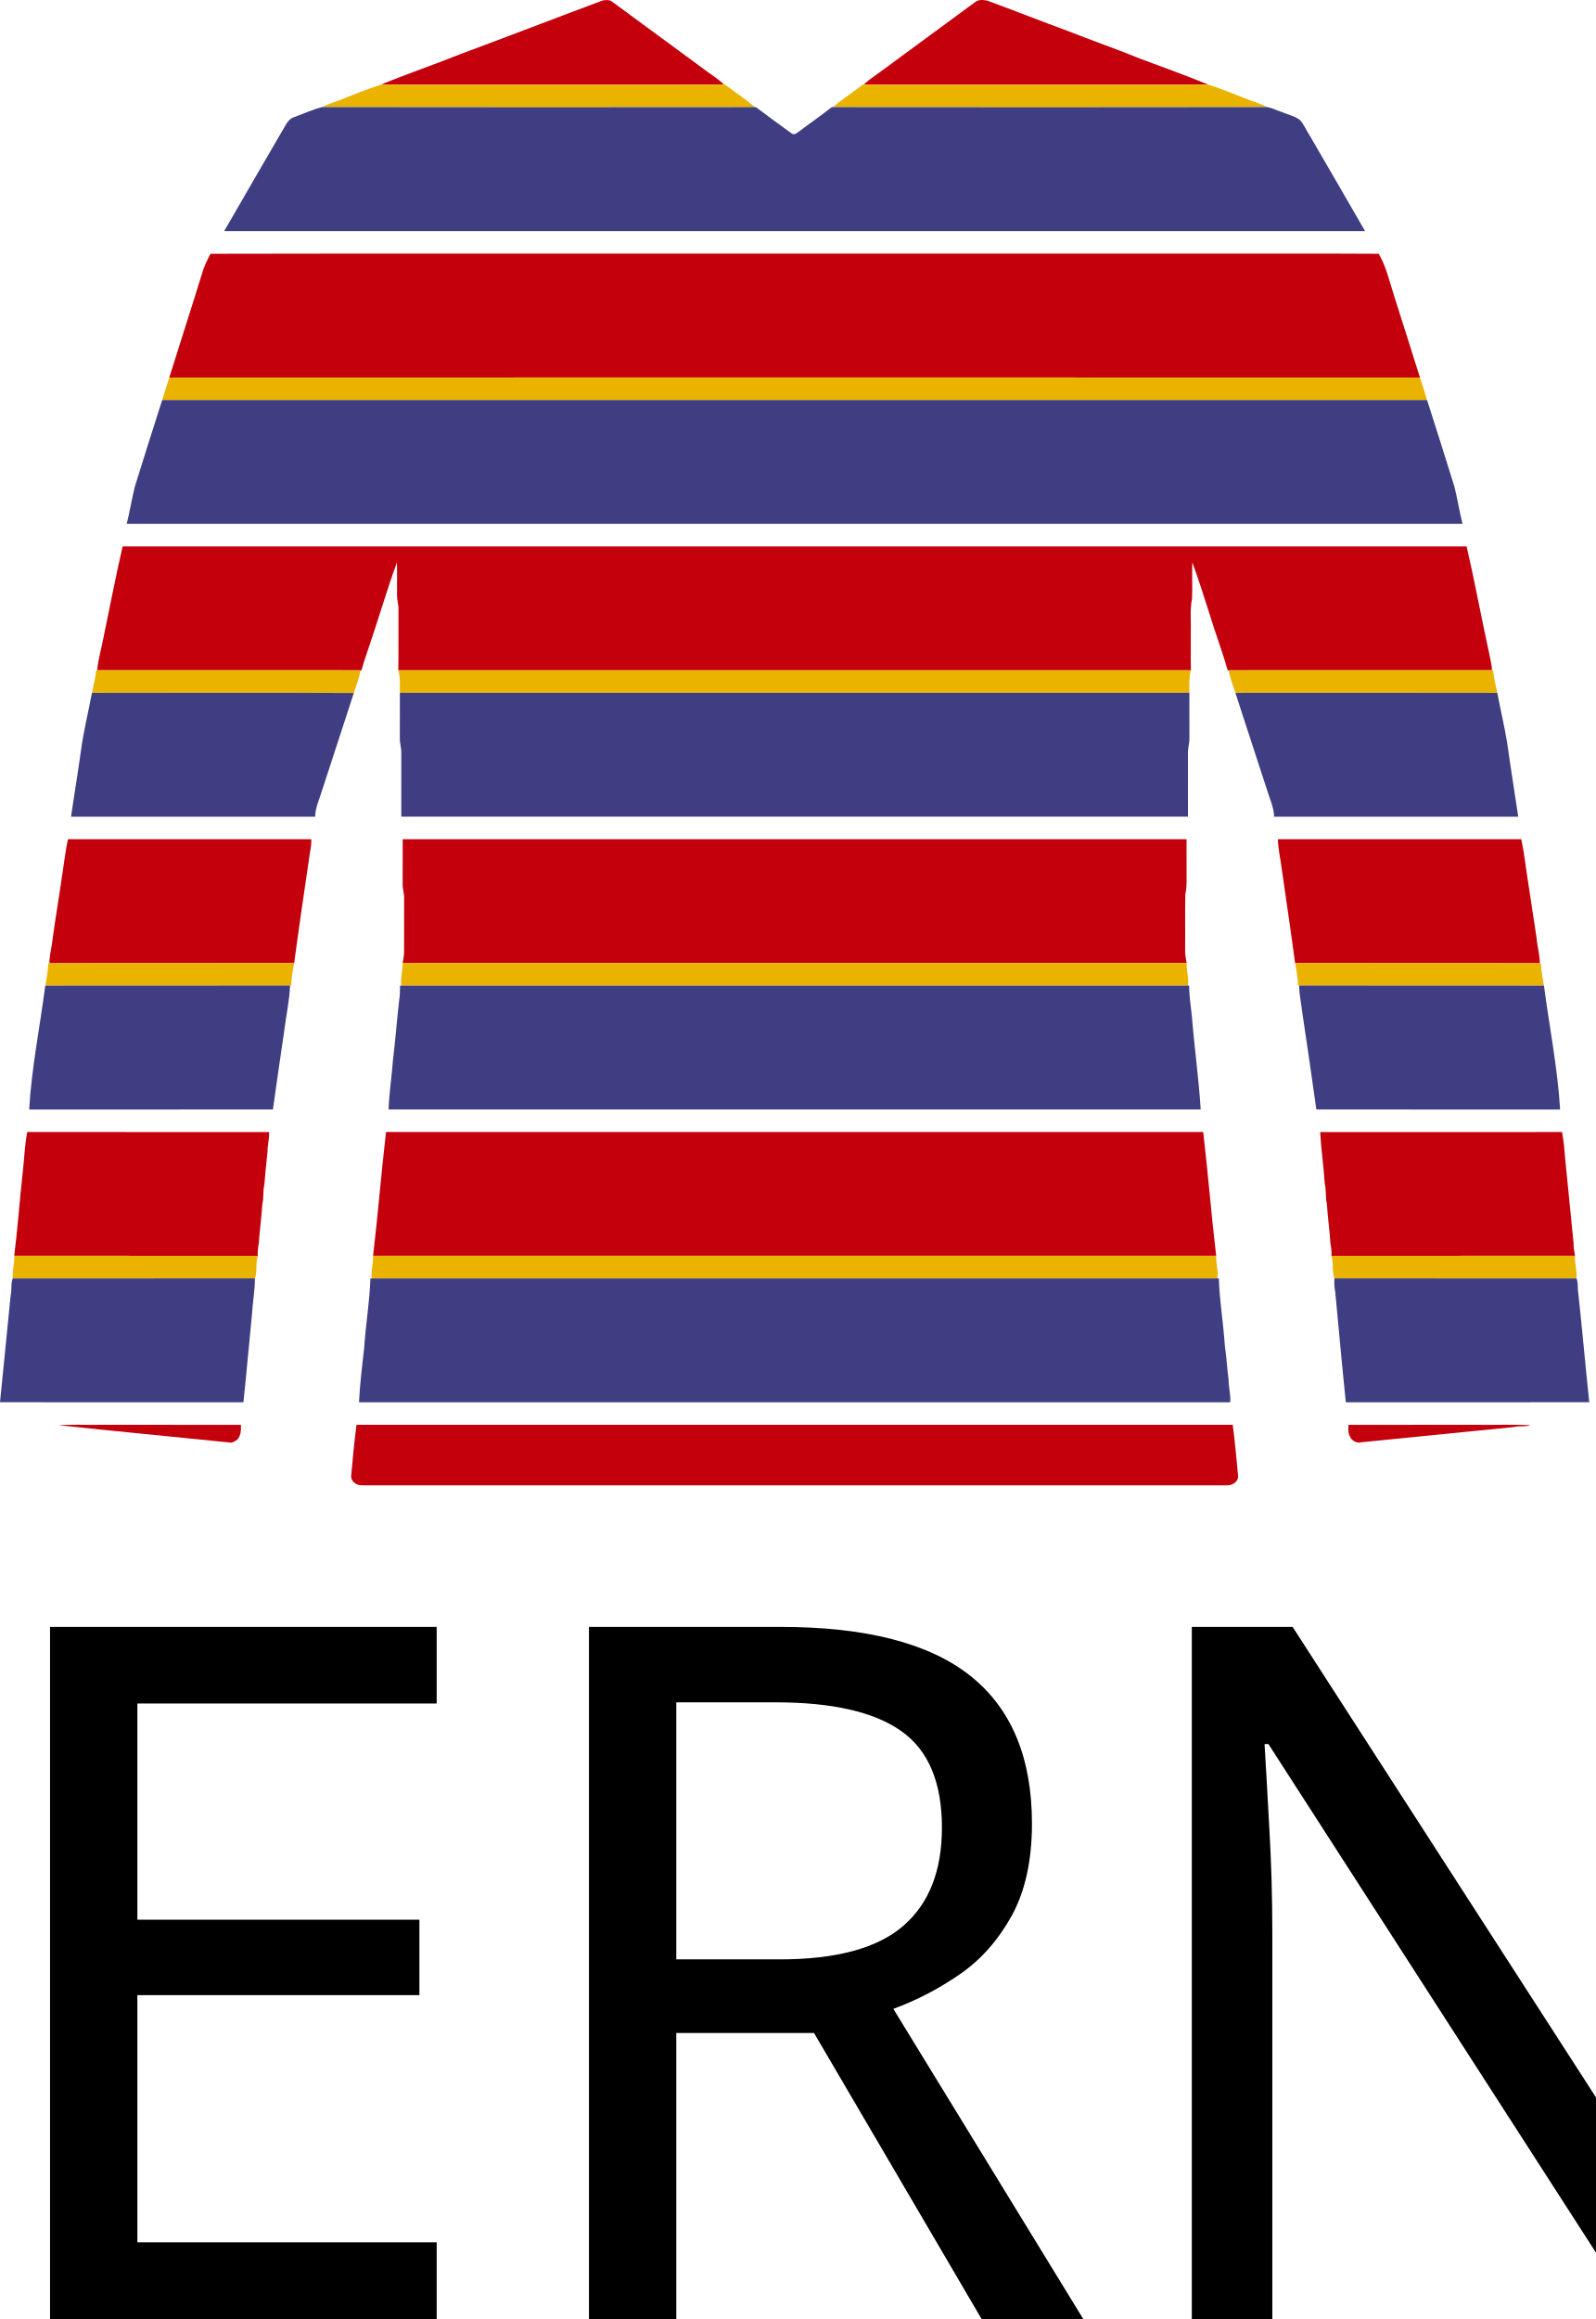
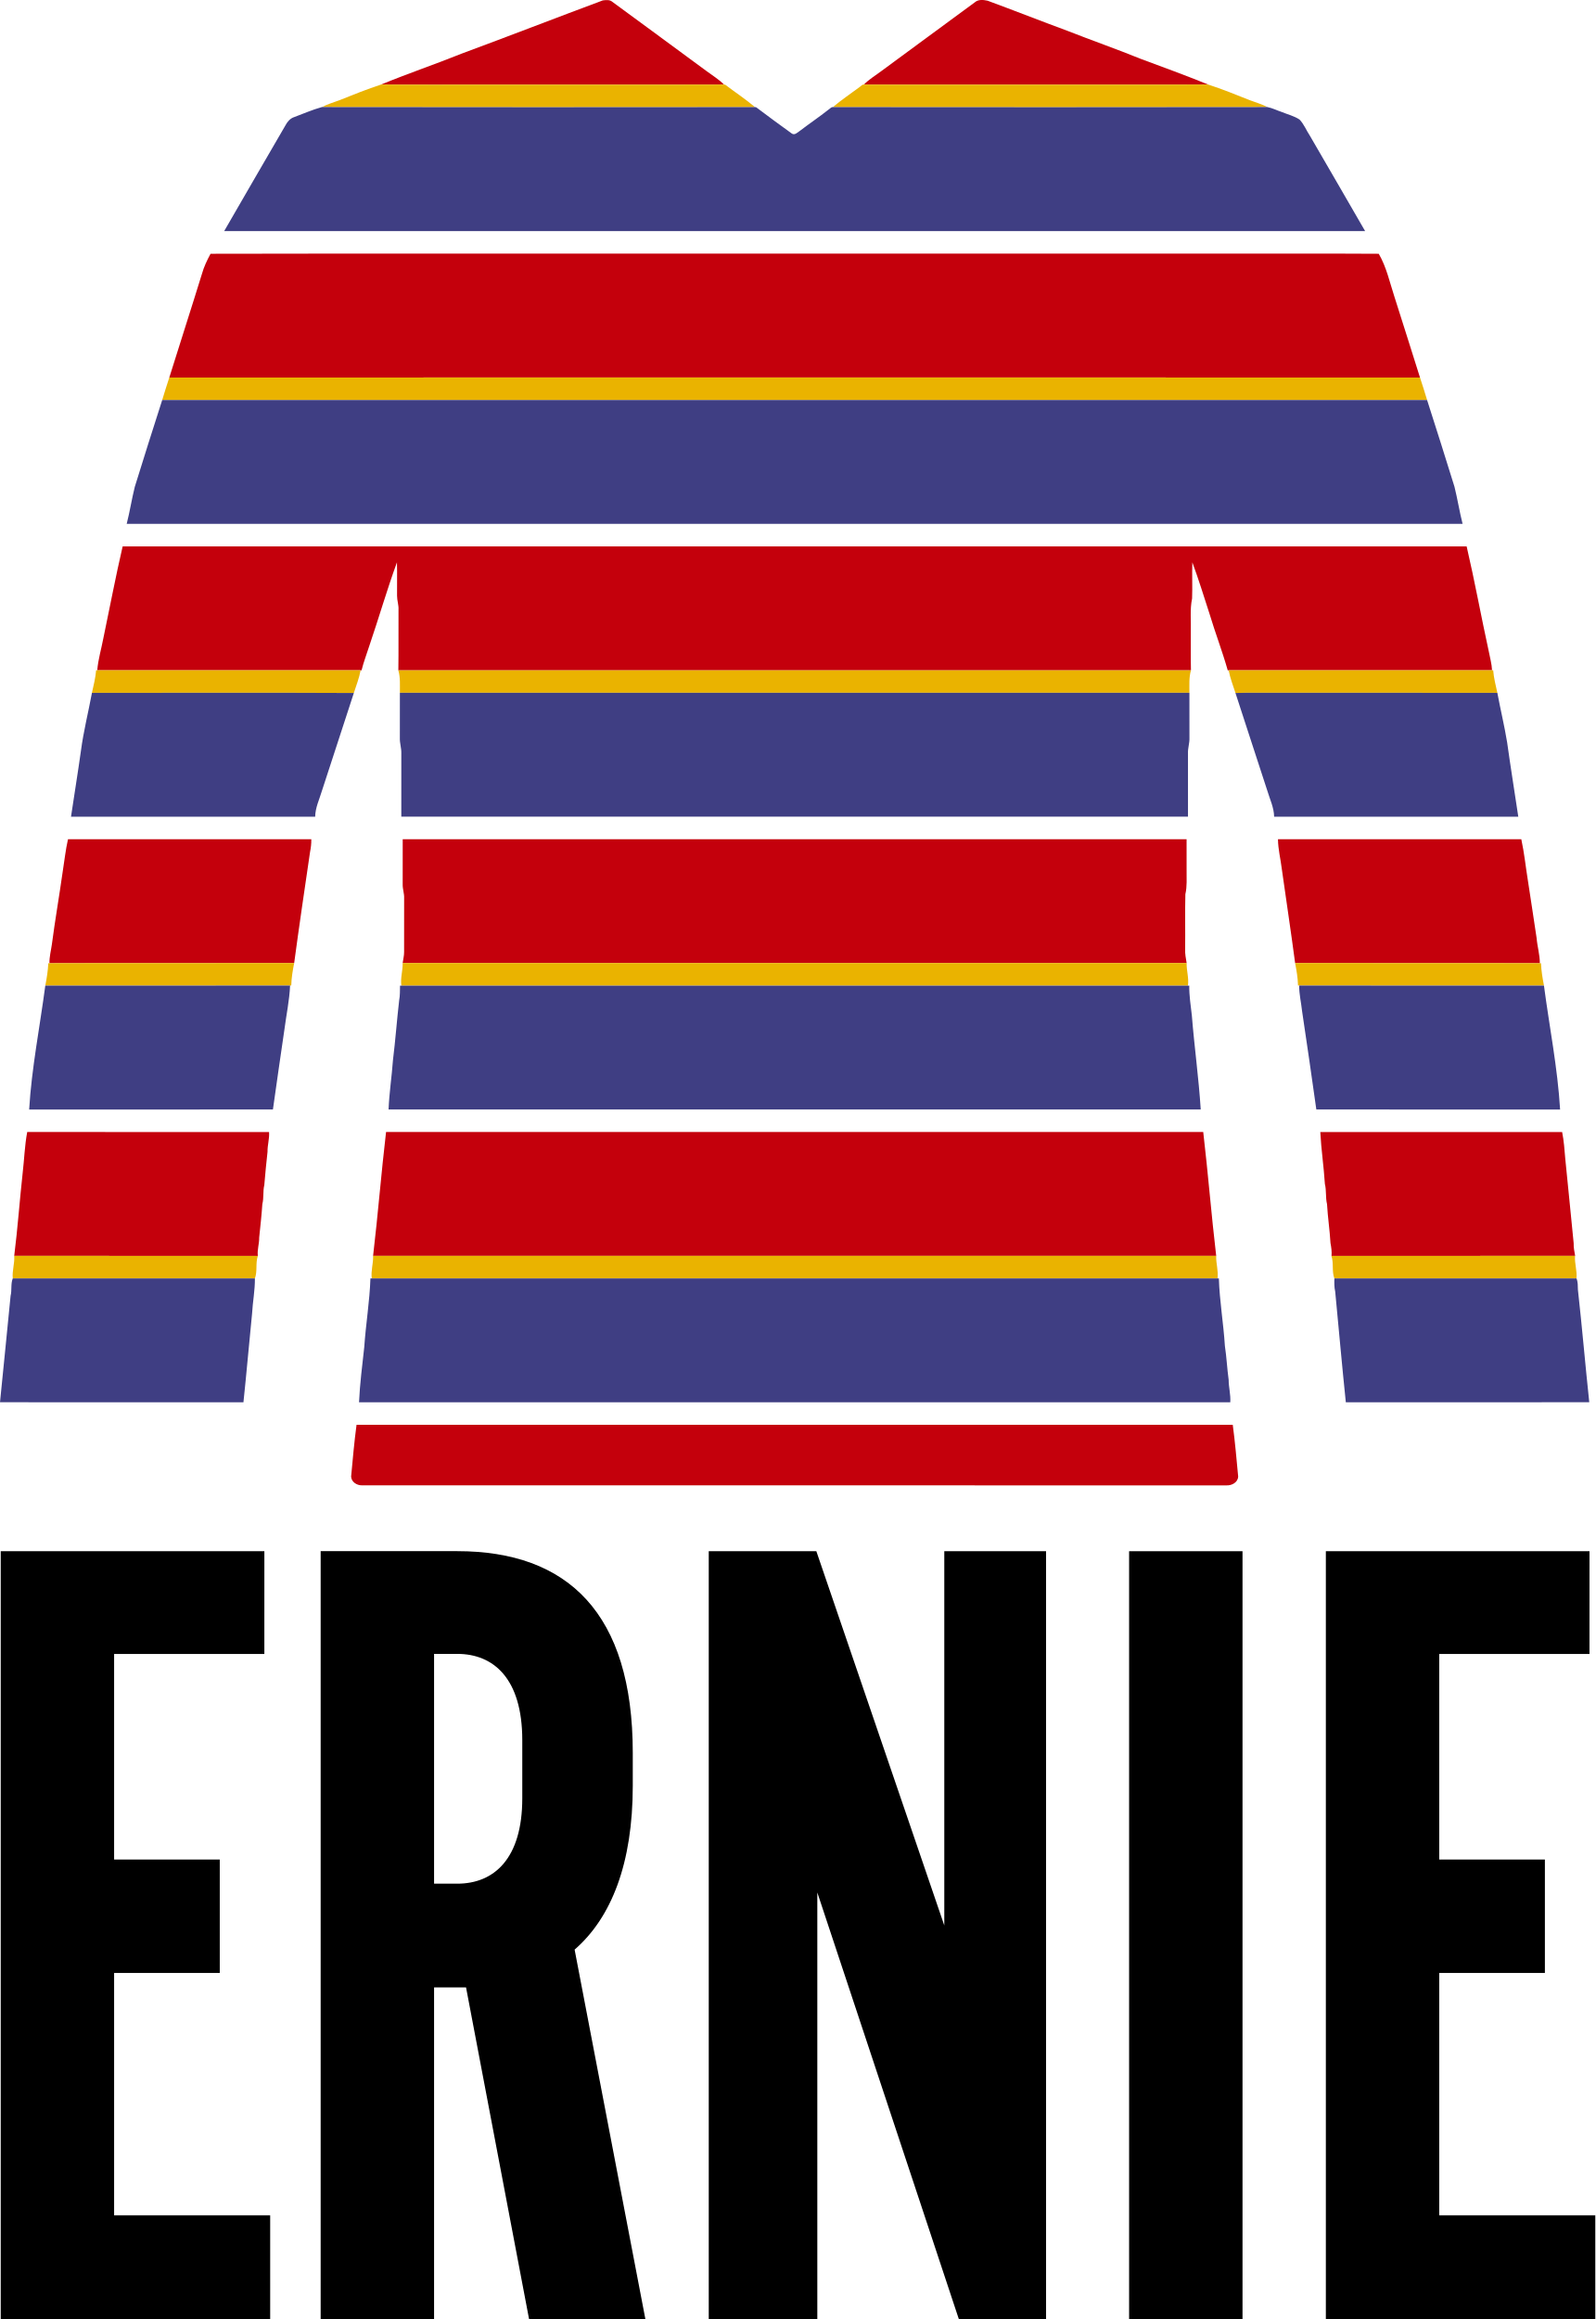
- <svg xmlns="http://www.w3.org/2000/svg" id="svg22" version="1.1" viewBox="0 0 83.614 121.513" height="121.513mm" width="83.614mm">
-   <defs id="defs16">
-     <rect id="rect32" height="49.893" width="104.321" y="123.22" x="50.649" />
-     <rect id="rect26" height="71.06" width="94.494" y="112.637" x="65.768" />
-   </defs>
-   <g transform="translate(-61.48335,-100.4294)" id="layer1">
-     <text style="font-style:normal;font-weight:normal;font-size:10.583px;line-height:1.25;font-family:sans-serif;white-space:pre;shape-inside:url(#rect26);fill:#000000;fill-opacity:1;stroke:none;" id="text24" xml:space="preserve" />
-     <text style="font-size:50.8px;line-height:1.25;font-family:OPTIAlternateOne;-inkscape-font-specification:OPTIAlternateOne;white-space:pre;shape-inside:url(#rect32);" id="text30" xml:space="preserve" />
-     <text id="text38" y="221.942" x="59.185" style="font-size:50.8px;line-height:1.25;font-family:OPTIAlternateOne;-inkscape-font-specification:OPTIAlternateOne;stroke-width:0.265" xml:space="preserve">
-       <tspan style="stroke-width:0.265" y="221.942" x="59.185" id="tspan36">ERNIE</tspan>
-     </text>
-     <g transform="matrix(0.07376139,0,0,0.07376139,55.00194,96.08939)" id="g286">
-       <g id="#c4000cff">
-         <path fill="#c4000c" opacity="1.00" d="M 415.87,96.95 C 449.4,84.54 482.72,71.6 516.21,59.13 c 2.23,-0.25 4.82,-0.63 6.67,0.96 22.29,16.42 44.67,32.73 66.93,49.2 4.19,3.15 8.77,5.86 12.47,9.62 -56.76,0.21 -113.52,0.03 -170.28,0.09 -24.41,-0.07 -48.82,0.16 -73.23,-0.13 18.85,-7.79 38.2,-14.3 57.1,-21.92 z" id="path164" />
-         <path fill="#c4000c" opacity="1.00" d="m 780.53,60.49 c 2.48,-2.19 6.1,-1.79 9.09,-1.13 18.94,6.98 37.72,14.39 56.66,21.37 17.3,6.82 34.88,12.92 52.1,19.93 16,5.93 32.04,11.78 47.85,18.21 -46.74,0.3 -93.49,0.04 -140.23,0.13 -34.76,-0.06 -69.52,0.11 -104.28,-0.09 3.69,-3.76 8.28,-6.47 12.47,-9.63 22.07,-16.32 44.25,-32.49 66.34,-48.79 z" id="path166" />
-         <path fill="#c4000c" opacity="1.00" d="m 237.47,239.12 c 123.17,-0.27 246.35,-0.04 369.52,-0.12 111.34,0 222.68,0 334.01,0 42.18,0.08 84.35,-0.15 126.53,0.12 5.46,9.37 7.74,20.08 11.07,30.3 6.08,19.2 12.23,38.39 18.24,57.62 -296.23,-0.07 -592.45,-0.07 -888.68,0 7.66,-24.58 15.63,-49.06 23.2,-73.66 1.39,-5.02 3.66,-9.7 6.11,-14.26 z" id="path168" />
-         <path fill="#c4000c" opacity="1.00" d="m 175.01,447.01 c 318.32,-0.02 636.65,-0.01 954.98,0 5.74,24.67 10.26,49.62 15.68,74.37 0.84,4.52 2.17,8.99 2.36,13.61 -62.38,0.04 -124.75,-0.03 -187.12,0.03 l -0.68,0.01 c -3.85,-13.58 -8.94,-26.79 -13,-40.32 -3.95,-12.16 -7.71,-24.41 -12.15,-36.4 -0.3,8.56 0.15,17.14 -0.18,25.7 -1.65,7.89 -0.63,15.99 -0.9,23.99 0.05,9.01 -0.11,18.02 0.09,27.03 -187.73,-0.05 -375.45,-0.05 -563.18,0 0.22,-14.36 0.01,-28.72 0.11,-43.08 0.2,-3.35 -1.05,-6.55 -1.03,-9.89 -0.09,-7.91 0.16,-15.83 -0.07,-23.75 -7.12,19.48 -12.84,39.44 -19.55,59.07 -1.86,5.88 -4.12,11.65 -5.6,17.65 l -0.68,-0.01 c -62.37,-0.06 -124.74,0.01 -187.12,-0.03 0.62,-7.7 2.9,-15.16 4.33,-22.73 4.58,-21.75 8.67,-43.61 13.71,-65.25 z" id="path170" />
-         <path fill="#c4000c" opacity="1.00" d="m 136.18,655 c 57.63,0.02 115.26,-0.03 172.88,0.02 0.07,3.07 -0.29,6.12 -0.9,9.13 -3.86,26.26 -7.73,52.52 -11.27,78.82 -57.96,0.13 -115.92,-0.1 -173.88,0.11 -0.12,-4.51 1.09,-8.91 1.71,-13.34 2.25,-17.17 5.23,-34.22 7.65,-51.36 1.27,-7.79 2.04,-15.68 3.81,-23.38 z" id="path172" />
-         <path fill="#c4000c" opacity="1.00" d="M 374.01,655.01 C 559.67,655 745.33,655 930.99,655 c 0.02,7.33 0,14.66 0.01,22 -0.08,5.7 0.44,11.47 -0.88,17.08 -0.31,12.97 0,25.96 -0.15,38.94 -0.17,3.35 0.51,6.65 1.05,9.95 -185.68,0.05 -371.36,0.05 -557.04,0 0.34,-2.64 1.06,-5.24 1.02,-7.91 0.02,-12.7 -0.03,-25.4 0.02,-38.1 0.17,-3.36 -1.13,-6.56 -1.03,-9.91 0.02,-10.68 0,-21.36 0.02,-32.04 z" id="path174" />
-         <path fill="#c4000c" opacity="1.00" d="m 995.93,655.02 c 57.63,-0.05 115.26,0 172.89,-0.02 2.13,9.72 3.1,19.64 4.7,29.45 2.01,13.61 4.23,27.19 6.19,40.82 0.48,5.97 2.31,11.8 2.28,17.81 -57.96,-0.21 -115.92,0.02 -173.88,-0.11 -2.94,-22.25 -6.32,-44.46 -9.44,-66.69 -0.84,-7.09 -2.68,-14.09 -2.74,-21.26 z" id="path176" />
-         <path fill="#c4000c" opacity="1.00" d="m 107.21,862.99 c 57.28,0.03 114.56,-0.02 171.84,0.03 0.35,4.72 -1.2,9.28 -1.09,13.99 -0.88,7.9 -1.65,15.81 -2.3,23.73 -1.08,4.43 -0.24,9.06 -1.39,13.49 -0.52,7.94 -1.43,15.84 -2.24,23.75 0.1,4.39 -1.5,8.63 -0.96,13.04 -57.7,-0.07 -115.4,0.03 -173.1,-0.05 2.47,-19.6 3.84,-39.33 6.01,-58.97 1.14,-9.66 1.41,-19.43 3.23,-29.01 z" id="path178" />
-         <path fill="#c4000c" opacity="1.00" d="m 362.18,862.99 c 193.55,0.02 387.09,0.02 580.64,0 3.44,29.29 5.75,58.69 9.21,87.98 -199.69,0.05 -399.37,0.05 -599.06,0 3.46,-29.29 5.77,-58.69 9.21,-87.98 z" id="path180" />
-         <path fill="#c4000c" opacity="1.00" d="m 1025.95,863.02 c 57.28,-0.05 114.56,0 171.84,-0.02 1.24,6.27 1.71,12.66 2.23,19.03 2.12,19.97 3.87,39.96 5.96,59.94 -0.08,3.04 0.48,6.02 1.05,9 -57.7,0.08 -115.4,-0.02 -173.1,0.05 0.27,-3.08 -0.16,-6.12 -0.74,-9.12 -0.53,-9.26 -1.95,-18.42 -2.46,-27.67 -1.16,-4.71 -0.34,-9.62 -1.52,-14.33 -0.77,-12.33 -2.64,-24.56 -3.26,-36.88 z" id="path182" />
-         <path fill="#c4000c" opacity="1.00" d="m 129.66,1071.31 c 9.75,-0.72 19.57,-0.11 29.34,-0.31 33.35,0.01 66.69,-0.03 100.04,0.02 0.2,3.66 0.02,7.58 -2.52,10.49 -1.74,1.21 -3.83,2.66 -6.06,2 -40.25,-4.12 -80.61,-7.96 -120.8,-12.2 z" id="path184" />
-         <path fill="#c4000c" opacity="1.00" d="m 341.2,1070.99 c 207.53,0.02 415.07,0.02 622.6,0 1.64,12.23 2.69,24.51 3.85,36.78 -0.26,4.28 -4.72,6.5 -8.58,6.24 -204.71,-0.04 -409.42,0.03 -614.12,-0.03 -3.61,0 -7.36,-2.35 -7.6,-6.21 1.16,-12.28 2.21,-24.56 3.85,-36.78 z" id="path186" />
-         <path fill="#c4000c" opacity="1.00" d="m 1045.96,1071.02 c 30.34,-0.05 60.69,-0.01 91.04,-0.02 12.75,0.19 25.55,-0.4 38.29,0.3 -3.75,1.39 -7.87,0.17 -11.68,1.29 -36.11,3.57 -72.18,7.26 -108.29,10.8 -3.34,1.02 -7.14,-1.15 -8.34,-4.34 -1.41,-2.45 -0.92,-5.35 -1.02,-8.03 z" id="path188" />
-       </g>
-       <g id="#eab300ff">
-         <path fill="#eab300" opacity="1.00" d="m 329.04,130.05 c 9.82,-3.96 19.69,-7.88 29.73,-11.18 24.41,0.29 48.82,0.06 73.23,0.13 56.76,-0.06 113.52,0.12 170.28,-0.09 l 0.81,0.07 c 7.05,5.36 14.47,10.26 21.25,15.96 -102.58,0.08 -205.17,0.14 -307.75,-0.03 3.96,-2.06 8.28,-3.3 12.45,-4.86 z" id="path191" />
-         <path fill="#eab300" opacity="1.00" d="m 698.67,120.66 c 0.99,-0.59 1.75,-1.86 3.05,-1.75 34.76,0.2 69.52,0.03 104.28,0.09 46.74,-0.09 93.49,0.17 140.23,-0.13 10.04,3.3 19.91,7.22 29.73,11.18 4.17,1.56 8.48,2.8 12.46,4.86 -102.92,0.17 -205.85,0.11 -308.76,0.03 6.05,-5.12 12.67,-9.53 19.01,-14.28 z" id="path193" />
-         <path fill="#eab300" opacity="1.00" d="m 208.16,327.04 c 296.23,-0.07 592.45,-0.07 888.68,0 1.84,5.28 3.35,10.66 5.04,15.99 -299.59,-0.05 -599.17,-0.05 -898.76,0 1.69,-5.33 3.2,-10.71 5.04,-15.99 z" id="path195" />
-         <path fill="#eab300" opacity="1.00" d="m 156.16,534.99 h 0.81 c 62.38,0.04 124.75,-0.03 187.12,0.03 -1,5.52 -3.11,10.78 -4.81,16.12 -62.03,-0.29 -124.06,-0.12 -186.09,-0.08 1.15,-5.32 2.55,-10.64 2.97,-16.07 z" id="path197" />
-         <path fill="#eab300" opacity="1.00" d="m 370.91,535.03 c 187.73,-0.05 375.45,-0.05 563.18,0 -1.5,5.2 -1.07,10.63 -1.09,15.97 -187,0 -374,0 -561,0 -0.02,-5.35 0.4,-10.77 -1.09,-15.97 z" id="path199" />
-         <path fill="#eab300" opacity="1.00" d="m 960.91,535.02 c 62.37,-0.06 124.74,0.01 187.12,-0.03 h 0.81 c 0.41,5.43 1.81,10.75 2.97,16.07 -52.6,-0.14 -105.2,-0.02 -157.81,-0.06 -9.43,0.06 -18.86,-0.15 -28.28,0.14 -1.7,-5.34 -3.81,-10.6 -4.81,-16.12 z" id="path201" />
-         <path fill="#eab300" opacity="1.00" d="m 122.18,743.1 0.83,-0.02 c 57.96,-0.21 115.92,0.02 173.88,-0.11 -1.04,5.25 -1.95,10.57 -2.07,15.94 l -0.84,0.02 c -57.98,0.18 -115.96,-0.01 -173.93,0.09 1.04,-5.25 1.89,-10.57 2.13,-15.92 z" id="path203" />
-         <path fill="#eab300" opacity="1.00" d="m 373.98,742.97 c 185.68,0.05 371.36,0.05 557.04,0 -0.12,5.39 1.69,10.62 0.94,16.06 -186.31,-0.05 -372.61,-0.05 -558.92,0 -0.75,-5.44 1.06,-10.67 0.94,-16.06 z" id="path205" />
-         <path fill="#eab300" opacity="1.00" d="m 1008.11,742.97 c 57.96,0.13 115.92,-0.1 173.88,0.11 l 0.83,0.02 c 0.23,5.35 1.08,10.67 2.13,15.92 -57.97,-0.09 -115.95,0.09 -173.92,-0.09 l -0.85,-0.02 c -0.13,-5.37 -1.04,-10.69 -2.07,-15.94 z" id="path207" />
-         <path fill="#eab300" opacity="1.00" d="m 97.97,950.97 c 57.7,0.08 115.4,-0.02 173.1,0.05 -1.79,5.2 -0.15,10.84 -2.09,15.96 -57.35,0.03 -114.69,0.03 -172.03,0.01 -0.57,-5.43 1.43,-10.62 1.02,-16.02 z" id="path209" />
-         <path fill="#eab300" opacity="1.00" d="m 352.97,950.97 c 199.69,0.05 399.37,0.05 599.06,0 -0.23,5.38 1.68,10.59 0.94,16.03 -200.31,0 -400.63,0 -600.94,0 -0.74,-5.44 1.16,-10.65 0.94,-16.03 z" id="path211" />
-         <path fill="#eab300" opacity="1.00" d="m 1033.93,951.02 c 57.7,-0.07 115.4,0.03 173.1,-0.05 -0.42,5.4 1.59,10.59 1.02,16.02 -57.34,0.02 -114.68,0.02 -172.03,-0.01 -1.94,-5.12 -0.31,-10.76 -2.09,-15.96 z" id="path213" />
-       </g>
-       <g id="#3f3e83ff">
-         <path fill="#3f3e83" opacity="1.00" d="m 296.98,142 c 6.51,-2.41 12.92,-5.25 19.61,-7.09 102.58,0.17 205.17,0.11 307.75,0.03 l 0.78,0.09 c 8.34,6.35 16.85,12.5 25.34,18.66 2.01,1.43 3.96,-0.66 5.56,-1.74 6.81,-5.2 13.92,-9.99 20.65,-15.3 0.97,-0.58 1.73,-1.78 2.99,-1.71 102.91,0.08 205.84,0.14 308.76,-0.03 3.55,0.67 6.79,2.41 10.23,3.51 4.2,1.75 8.77,2.81 12.6,5.36 3.19,3.31 4.85,7.75 7.38,11.54 13.05,22.57 26.23,45.07 39.21,67.68 -270.23,0 -540.45,0 -810.68,0 14.45,-25.13 29.07,-50.17 43.62,-75.25 1.36,-2.56 3.35,-4.84 6.2,-5.75 z" id="path216" />
-         <path fill="#3f3e83" opacity="1.00" d="m 203.12,343.03 c 299.59,-0.05 599.17,-0.05 898.76,0 6.54,20.53 13.15,41.03 19.47,61.62 2.17,8.72 3.53,17.63 5.76,26.34 -316.41,0.02 -632.81,0.02 -949.22,0 2.23,-8.71 3.58,-17.62 5.76,-26.34 6.32,-20.59 12.93,-41.1 19.47,-61.62 z" id="path218" />
-         <path fill="#3f3e83" opacity="1.00" d="m 153.19,551.06 c 62.03,-0.04 124.06,-0.21 186.09,0.08 -7.49,23.17 -15.15,46.29 -22.66,69.46 -1.8,6.08 -4.72,11.96 -4.81,18.41 -57.83,-0.01 -115.66,-0.03 -173.49,0.01 2.3,-15.59 4.87,-31.14 7.05,-46.75 1.81,-13.88 5.27,-27.46 7.82,-41.21 z" id="path220" />
-         <path fill="#3f3e83" opacity="1.00" d="m 372,551 c 187,0 374,0 561,0 0.01,10.68 -0.02,21.36 0.02,32.04 0.15,3.68 -1.19,7.22 -1.04,10.91 0.03,15.01 0.03,30.03 0.01,45.04 -186.33,0.02 -372.65,0.02 -558.98,0 -0.02,-15.01 -0.02,-30.02 0.01,-45.03 0.14,-3.69 -1.2,-7.24 -1.04,-10.92 0.04,-10.68 0.01,-21.36 0.02,-32.04 z" id="path222" />
-         <path fill="#3f3e83" opacity="1.00" d="m 965.72,551.14 c 9.42,-0.29 18.85,-0.08 28.28,-0.14 52.61,0.04 105.21,-0.08 157.81,0.06 2.18,11.75 5.02,23.37 6.95,35.18 2.46,17.62 5.29,35.19 7.92,52.78 -57.83,-0.04 -115.66,-0.02 -173.49,-0.01 -0.09,-6.45 -3.01,-12.33 -4.81,-18.4 -7.51,-23.17 -15.17,-46.29 -22.66,-69.47 z" id="path224" />
-         <path fill="#3f3e83" opacity="1.00" d="m 120.05,759.02 c 57.97,-0.1 115.95,0.09 173.93,-0.09 -0.43,10.42 -2.66,20.7 -3.99,31.05 -2.84,18.99 -5.48,38.02 -8.2,57.02 -57.73,0.01 -115.47,-0.04 -173.21,0.03 1.77,-29.56 7.6,-58.68 11.47,-88.01 z" id="path226" />
-         <path fill="#3f3e83" opacity="1.00" d="m 372.11,759.04 0.93,-0.01 c 186.31,-0.05 372.61,-0.05 558.92,0 l 0.93,0.01 c -0.09,7.1 1.04,14.12 1.84,21.16 1.77,22.29 4.89,44.48 6.31,66.78 -192.36,0.03 -384.72,0.03 -577.08,0 0.47,-11.71 2.28,-23.32 3.12,-35.01 1.75,-14.16 2.78,-28.37 4.41,-42.53 0.68,-3.43 0.51,-6.93 0.62,-10.4 z" id="path228" />
-         <path fill="#3f3e83" opacity="1.00" d="m 1011.03,758.93 c 57.97,0.18 115.95,0 173.92,0.09 3.87,29.33 9.7,58.45 11.47,88.01 -57.74,-0.07 -115.48,-0.02 -173.21,-0.03 -3.33,-23.35 -6.6,-46.72 -10.15,-70.05 -0.63,-6.01 -2.11,-11.96 -2.03,-18.02 z" id="path230" />
-         <path fill="#3f3e83" opacity="1.00" d="m 96.95,966.99 c 57.34,0.02 114.68,0.02 172.03,-0.01 0.1,8.39 -1.56,16.67 -2.01,25.04 -2.14,20.99 -3.88,42 -6.13,62.99 -57.65,-0.05 -115.31,0.06 -172.97,-0.05 2.63,-25.2 4.96,-50.4 7.52,-75.6 1.03,-4.08 -0.03,-8.43 1.56,-12.37 z" id="path232" />
-         <path fill="#3f3e83" opacity="1.00" d="m 351.07,967 h 0.96 c 200.31,0 400.63,0 600.94,0 h 0.96 c 0.48,16.02 3.27,31.89 4.27,47.9 1.22,8 1.57,16.1 2.68,24.12 0,5.36 1.54,10.58 1.15,15.96 -206.35,0.03 -412.71,0.03 -619.06,0 0.6,-13.11 2.3,-26.17 3.72,-39.23 1.09,-16.29 3.85,-32.44 4.38,-48.75 z" id="path234" />
-         <path fill="#3f3e83" opacity="1.00" d="m 1036.02,966.98 c 57.35,0.03 114.69,0.03 172.03,0.01 1.06,2.55 0.94,5.33 1.02,8.05 2.96,26.62 5.22,53.29 8.06,79.91 -57.66,0.12 -115.32,0.01 -172.97,0.06 -2.71,-26.21 -5.05,-52.43 -7.55,-78.64 -0.72,-3.09 -0.66,-6.26 -0.59,-9.39 z" id="path236" />
-       </g>
+ <svg xmlns="http://www.w3.org/2000/svg" width="83.614mm" height="121.51mm" version="1.1" viewBox="0 0 83.614 121.51">
+   <g transform="translate(-61.483 -100.43)">
+     <text fill="#000000" font-family="sans-serif" font-size="10.583px" style="line-height:1.25;shape-inside:url(#rect26);white-space:pre" xml:space="preserve" />
+     <text font-family="OPTIAlternateOne" font-size="50.8px" style="line-height:1.25;shape-inside:url(#rect32);white-space:pre" xml:space="preserve" />
+     <g stroke-width=".265">
+       <path transform="translate(-1.125e-6)" d="m75.339 181.71h-13.818v40.234h14.122v-5.436h-8.179v-12.7h5.537v-5.944h-5.537v-10.77h7.874z" />
+       <path transform="translate(-1.125e-6)" d="m88.856 194.66c0 3.15-1.473 4.47-3.404 4.47h-1.219v-12.04h1.219c1.88 0 3.404 1.27 3.404 4.521zm2.743 7.925c1.93-1.676 3.048-4.521 3.048-8.585v-1.727c0-7.315-3.404-10.566-9.195-10.566h-7.163v40.234h5.944v-17.374h1.676l3.302 17.374h6.096z" />
+       <path transform="translate(-1.125e-6)" d="m98.629 181.71v40.234h5.69v-22.352l7.417 22.352h4.572v-40.234h-5.334v19.609l-6.706-19.609z" />
+       <path transform="translate(-1.125e-6)" d="m120.66 181.71v40.234h5.944v-40.234z" />
+       <path transform="translate(-1.125e-6)" d="m144.79 181.71h-13.818v40.234h14.122v-5.436h-8.179v-12.7h5.537v-5.944h-5.537v-10.77h7.874z" />
+     </g>
+     <g id="#c4000cff" transform="matrix(.073761 0 0 .073761 55.002 96.089)" fill="#c4000c">
+       <path d="m415.87 96.95c33.53-12.41 66.85-25.35 100.34-37.82 2.23-0.25 4.82-0.63 6.67 0.96 22.29 16.42 44.67 32.73 66.93 49.2 4.19 3.15 8.77 5.86 12.47 9.62-56.76 0.21-113.52 0.03-170.28 0.09-24.41-0.07-48.82 0.16-73.23-0.13 18.85-7.79 38.2-14.3 57.1-21.92z" />
+       <path d="m780.53 60.49c2.48-2.19 6.1-1.79 9.09-1.13 18.94 6.98 37.72 14.39 56.66 21.37 17.3 6.82 34.88 12.92 52.1 19.93 16 5.93 32.04 11.78 47.85 18.21-46.74 0.3-93.49 0.04-140.23 0.13-34.76-0.06-69.52 0.11-104.28-0.09 3.69-3.76 8.28-6.47 12.47-9.63 22.07-16.32 44.25-32.49 66.34-48.79z" />
+       <path d="m237.47 239.12c123.17-0.27 246.35-0.04 369.52-0.12h334.01c42.18 0.08 84.35-0.15 126.53 0.12 5.46 9.37 7.74 20.08 11.07 30.3 6.08 19.2 12.23 38.39 18.24 57.62-296.23-0.07-592.45-0.07-888.68 0 7.66-24.58 15.63-49.06 23.2-73.66 1.39-5.02 3.66-9.7 6.11-14.26z" />
+       <path d="m175.01 447.01c318.32-0.02 636.65-0.01 954.98 0 5.74 24.67 10.26 49.62 15.68 74.37 0.84 4.52 2.17 8.99 2.36 13.61-62.38 0.04-124.75-0.03-187.12 0.03l-0.68 0.01c-3.85-13.58-8.94-26.79-13-40.32-3.95-12.16-7.71-24.41-12.15-36.4-0.3 8.56 0.15 17.14-0.18 25.7-1.65 7.89-0.63 15.99-0.9 23.99 0.05 9.01-0.11 18.02 0.09 27.03-187.73-0.05-375.45-0.05-563.18 0 0.22-14.36 0.01-28.72 0.11-43.08 0.2-3.35-1.05-6.55-1.03-9.89-0.09-7.91 0.16-15.83-0.07-23.75-7.12 19.48-12.84 39.44-19.55 59.07-1.86 5.88-4.12 11.65-5.6 17.65l-0.68-0.01c-62.37-0.06-124.74 0.01-187.12-0.03 0.62-7.7 2.9-15.16 4.33-22.73 4.58-21.75 8.67-43.61 13.71-65.25z" />
+       <path d="m136.18 655c57.63 0.02 115.26-0.03 172.88 0.02 0.07 3.07-0.29 6.12-0.9 9.13-3.86 26.26-7.73 52.52-11.27 78.82-57.96 0.13-115.92-0.1-173.88 0.11-0.12-4.51 1.09-8.91 1.71-13.34 2.25-17.17 5.23-34.22 7.65-51.36 1.27-7.79 2.04-15.68 3.81-23.38z" />
+       <path d="m374.01 655.01c185.66-0.01 371.32-0.01 556.98-0.01 0.02 7.33 0 14.66 0.01 22-0.08 5.7 0.44 11.47-0.88 17.08-0.31 12.97 0 25.96-0.15 38.94-0.17 3.35 0.51 6.65 1.05 9.95-185.68 0.05-371.36 0.05-557.04 0 0.34-2.64 1.06-5.24 1.02-7.91 0.02-12.7-0.03-25.4 0.02-38.1 0.17-3.36-1.13-6.56-1.03-9.91 0.02-10.68 0-21.36 0.02-32.04z" />
+       <path d="m995.93 655.02c57.63-0.05 115.26 0 172.89-0.02 2.13 9.72 3.1 19.64 4.7 29.45 2.01 13.61 4.23 27.19 6.19 40.82 0.48 5.97 2.31 11.8 2.28 17.81-57.96-0.21-115.92 0.02-173.88-0.11-2.94-22.25-6.32-44.46-9.44-66.69-0.84-7.09-2.68-14.09-2.74-21.26z" />
+       <path d="m107.21 862.99c57.28 0.03 114.56-0.02 171.84 0.03 0.35 4.72-1.2 9.28-1.09 13.99-0.88 7.9-1.65 15.81-2.3 23.73-1.08 4.43-0.24 9.06-1.39 13.49-0.52 7.94-1.43 15.84-2.24 23.75 0.1 4.39-1.5 8.63-0.96 13.04-57.7-0.07-115.4 0.03-173.1-0.05 2.47-19.6 3.84-39.33 6.01-58.97 1.14-9.66 1.41-19.43 3.23-29.01z" />
+       <path d="m362.18 862.99c193.55 0.02 387.09 0.02 580.64 0 3.44 29.29 5.75 58.69 9.21 87.98-199.69 0.05-399.37 0.05-599.06 0 3.46-29.29 5.77-58.69 9.21-87.98z" />
+       <path d="m1026 863.02c57.28-0.05 114.56 0 171.84-0.02 1.24 6.27 1.71 12.66 2.23 19.03 2.12 19.97 3.87 39.96 5.96 59.94-0.08 3.04 0.48 6.02 1.05 9-57.7 0.08-115.4-0.02-173.1 0.05 0.27-3.08-0.16-6.12-0.74-9.12-0.53-9.26-1.95-18.42-2.46-27.67-1.16-4.71-0.34-9.62-1.52-14.33-0.77-12.33-2.64-24.56-3.26-36.88z" />
+       <path d="m341.2 1071c207.53 0.02 415.07 0.02 622.6 0 1.64 12.23 2.69 24.51 3.85 36.78-0.26 4.28-4.72 6.5-8.58 6.24-204.71-0.04-409.42 0.03-614.12-0.03-3.61 0-7.36-2.35-7.6-6.21 1.16-12.28 2.21-24.56 3.85-36.78z" />
+     </g>
+     <g id="#eab300ff" transform="matrix(.073761 0 0 .073761 55.002 96.089)" fill="#eab300">
+       <path d="m329.04 130.05c9.82-3.96 19.69-7.88 29.73-11.18 24.41 0.29 48.82 0.06 73.23 0.13 56.76-0.06 113.52 0.12 170.28-0.09l0.81 0.07c7.05 5.36 14.47 10.26 21.25 15.96-102.58 0.08-205.17 0.14-307.75-0.03 3.96-2.06 8.28-3.3 12.45-4.86z" />
+       <path d="m698.67 120.66c0.99-0.59 1.75-1.86 3.05-1.75 34.76 0.2 69.52 0.03 104.28 0.09 46.74-0.09 93.49 0.17 140.23-0.13 10.04 3.3 19.91 7.22 29.73 11.18 4.17 1.56 8.48 2.8 12.46 4.86-102.92 0.17-205.85 0.11-308.76 0.03 6.05-5.12 12.67-9.53 19.01-14.28z" />
+       <path d="m208.16 327.04c296.23-0.07 592.45-0.07 888.68 0 1.84 5.28 3.35 10.66 5.04 15.99-299.59-0.05-599.17-0.05-898.76 0 1.69-5.33 3.2-10.71 5.04-15.99z" />
+       <path d="m156.16 534.99h0.81c62.38 0.04 124.75-0.03 187.12 0.03-1 5.52-3.11 10.78-4.81 16.12-62.03-0.29-124.06-0.12-186.09-0.08 1.15-5.32 2.55-10.64 2.97-16.07z" />
+       <path d="m370.91 535.03c187.73-0.05 375.45-0.05 563.18 0-1.5 5.2-1.07 10.63-1.09 15.97h-561c-0.02-5.35 0.4-10.77-1.09-15.97z" />
+       <path d="m960.91 535.02c62.37-0.06 124.74 0.01 187.12-0.03h0.81c0.41 5.43 1.81 10.75 2.97 16.07-52.6-0.14-105.2-0.02-157.81-0.06-9.43 0.06-18.86-0.15-28.28 0.14-1.7-5.34-3.81-10.6-4.81-16.12z" />
+       <path d="m122.18 743.1 0.83-0.02c57.96-0.21 115.92 0.02 173.88-0.11-1.04 5.25-1.95 10.57-2.07 15.94l-0.84 0.02c-57.98 0.18-115.96-0.01-173.93 0.09 1.04-5.25 1.89-10.57 2.13-15.92z" />
+       <path d="m373.98 742.97c185.68 0.05 371.36 0.05 557.04 0-0.12 5.39 1.69 10.62 0.94 16.06-186.31-0.05-372.61-0.05-558.92 0-0.75-5.44 1.06-10.67 0.94-16.06z" />
+       <path d="m1008.1 742.97c57.96 0.13 115.92-0.1 173.88 0.11l0.83 0.02c0.23 5.35 1.08 10.67 2.13 15.92-57.97-0.09-115.95 0.09-173.92-0.09l-0.85-0.02c-0.13-5.37-1.04-10.69-2.07-15.94z" />
+       <path d="m97.97 950.97c57.7 0.08 115.4-0.02 173.1 0.05-1.79 5.2-0.15 10.84-2.09 15.96-57.35 0.03-114.69 0.03-172.03 0.01-0.57-5.43 1.43-10.62 1.02-16.02z" />
+       <path d="m352.97 950.97c199.69 0.05 399.37 0.05 599.06 0-0.23 5.38 1.68 10.59 0.94 16.03h-600.94c-0.74-5.44 1.16-10.65 0.94-16.03z" />
+       <path d="m1033.9 951.02c57.7-0.07 115.4 0.03 173.1-0.05-0.42 5.4 1.59 10.59 1.02 16.02-57.34 0.02-114.68 0.02-172.03-0.01-1.94-5.12-0.31-10.76-2.09-15.96z" />
+     </g>
+     <g id="#3f3e83ff" transform="matrix(.073761 0 0 .073761 55.002 96.089)" fill="#3f3e83">
+       <path d="m296.98 142c6.51-2.41 12.92-5.25 19.61-7.09 102.58 0.17 205.17 0.11 307.75 0.03l0.78 0.09c8.34 6.35 16.85 12.5 25.34 18.66 2.01 1.43 3.96-0.66 5.56-1.74 6.81-5.2 13.92-9.99 20.65-15.3 0.97-0.58 1.73-1.78 2.99-1.71 102.91 0.08 205.84 0.14 308.76-0.03 3.55 0.67 6.79 2.41 10.23 3.51 4.2 1.75 8.77 2.81 12.6 5.36 3.19 3.31 4.85 7.75 7.38 11.54 13.05 22.57 26.23 45.07 39.21 67.68h-810.68c14.45-25.13 29.07-50.17 43.62-75.25 1.36-2.56 3.35-4.84 6.2-5.75z" />
+       <path d="m203.12 343.03c299.59-0.05 599.17-0.05 898.76 0 6.54 20.53 13.15 41.03 19.47 61.62 2.17 8.72 3.53 17.63 5.76 26.34-316.41 0.02-632.81 0.02-949.22 0 2.23-8.71 3.58-17.62 5.76-26.34 6.32-20.59 12.93-41.1 19.47-61.62z" />
+       <path d="m153.19 551.06c62.03-0.04 124.06-0.21 186.09 0.08-7.49 23.17-15.15 46.29-22.66 69.46-1.8 6.08-4.72 11.96-4.81 18.41-57.83-0.01-115.66-0.03-173.49 0.01 2.3-15.59 4.87-31.14 7.05-46.75 1.81-13.88 5.27-27.46 7.82-41.21z" />
+       <path d="m372 551h561c0.01 10.68-0.02 21.36 0.02 32.04 0.15 3.68-1.19 7.22-1.04 10.91 0.03 15.01 0.03 30.03 0.01 45.04-186.33 0.02-372.65 0.02-558.98 0-0.02-15.01-0.02-30.02 0.01-45.03 0.14-3.69-1.2-7.24-1.04-10.92 0.04-10.68 0.01-21.36 0.02-32.04z" />
+       <path d="m965.72 551.14c9.42-0.29 18.85-0.08 28.28-0.14 52.61 0.04 105.21-0.08 157.81 0.06 2.18 11.75 5.02 23.37 6.95 35.18 2.46 17.62 5.29 35.19 7.92 52.78-57.83-0.04-115.66-0.02-173.49-0.01-0.09-6.45-3.01-12.33-4.81-18.4-7.51-23.17-15.17-46.29-22.66-69.47z" />
+       <path d="m120.05 759.02c57.97-0.1 115.95 0.09 173.93-0.09-0.43 10.42-2.66 20.7-3.99 31.05-2.84 18.99-5.48 38.02-8.2 57.02-57.73 0.01-115.47-0.04-173.21 0.03 1.77-29.56 7.6-58.68 11.47-88.01z" />
+       <path d="m372.11 759.04 0.93-0.01c186.31-0.05 372.61-0.05 558.92 0l0.93 0.01c-0.09 7.1 1.04 14.12 1.84 21.16 1.77 22.29 4.89 44.48 6.31 66.78-192.36 0.03-384.72 0.03-577.08 0 0.47-11.71 2.28-23.32 3.12-35.01 1.75-14.16 2.78-28.37 4.41-42.53 0.68-3.43 0.51-6.93 0.62-10.4z" />
+       <path d="m1011 758.93c57.97 0.18 115.95 0 173.92 0.09 3.87 29.33 9.7 58.45 11.47 88.01-57.74-0.07-115.48-0.02-173.21-0.03-3.33-23.35-6.6-46.72-10.15-70.05-0.63-6.01-2.11-11.96-2.03-18.02z" />
+       <path d="m96.95 966.99c57.34 0.02 114.68 0.02 172.03-0.01 0.1 8.39-1.56 16.67-2.01 25.04-2.14 20.99-3.88 42-6.13 62.99-57.65-0.05-115.31 0.06-172.97-0.05 2.63-25.2 4.96-50.4 7.52-75.6 1.03-4.08-0.03-8.43 1.56-12.37z" />
+       <path d="m351.07 967h0.96 600.94 0.96c0.48 16.02 3.27 31.89 4.27 47.9 1.22 8 1.57 16.1 2.68 24.12 0 5.36 1.54 10.58 1.15 15.96-206.35 0.03-412.71 0.03-619.06 0 0.6-13.11 2.3-26.17 3.72-39.23 1.09-16.29 3.85-32.44 4.38-48.75z" />
+       <path d="m1036 966.98c57.35 0.03 114.69 0.03 172.03 0.01 1.06 2.55 0.94 5.33 1.02 8.05 2.96 26.62 5.22 53.29 8.06 79.91-57.66 0.12-115.32 0.01-172.97 0.06-2.71-26.21-5.05-52.43-7.55-78.64-0.72-3.09-0.66-6.26-0.59-9.39z" />
    </g>
  </g>
</svg>
